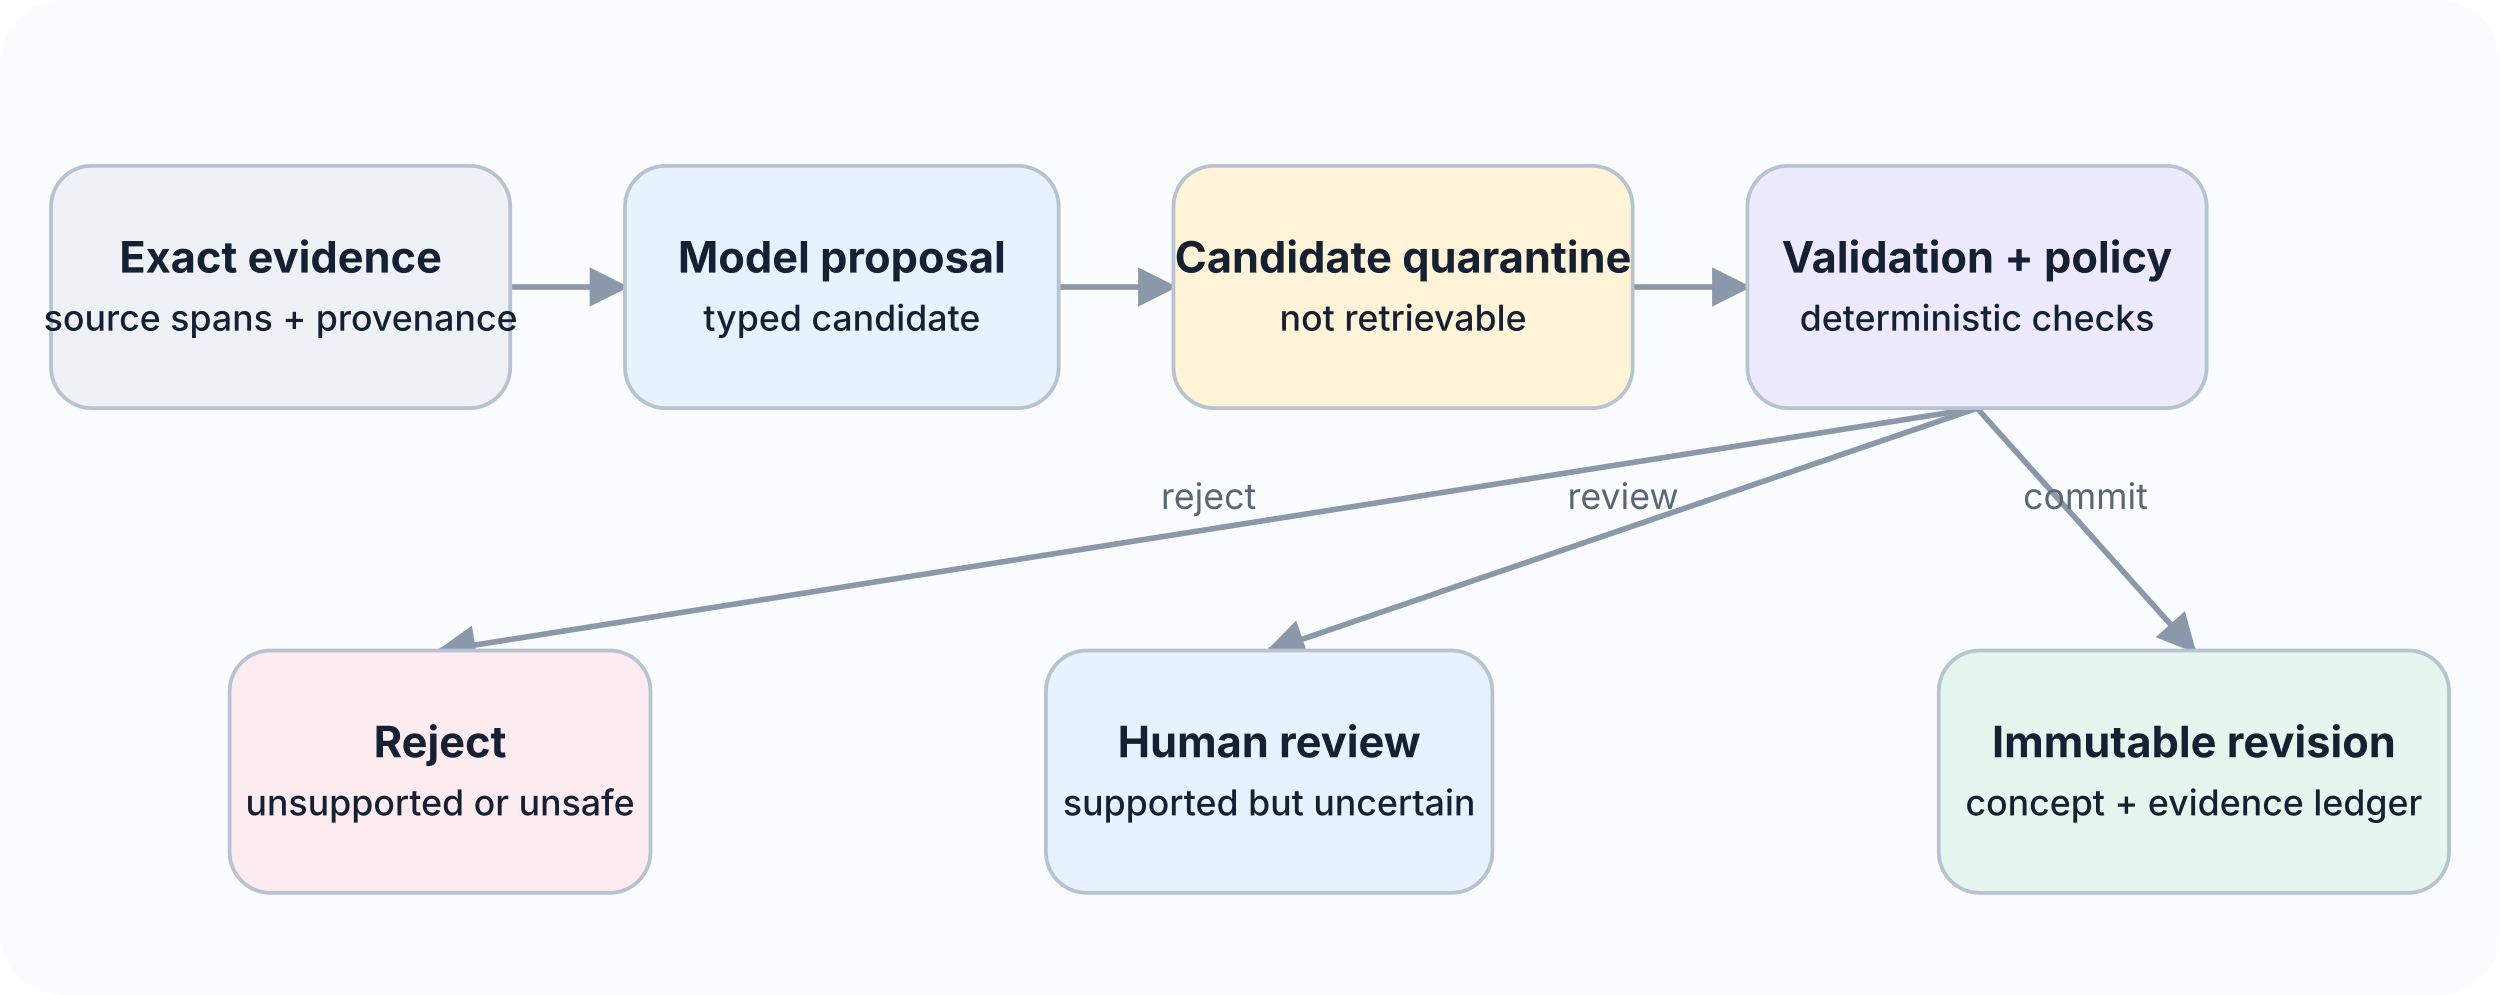
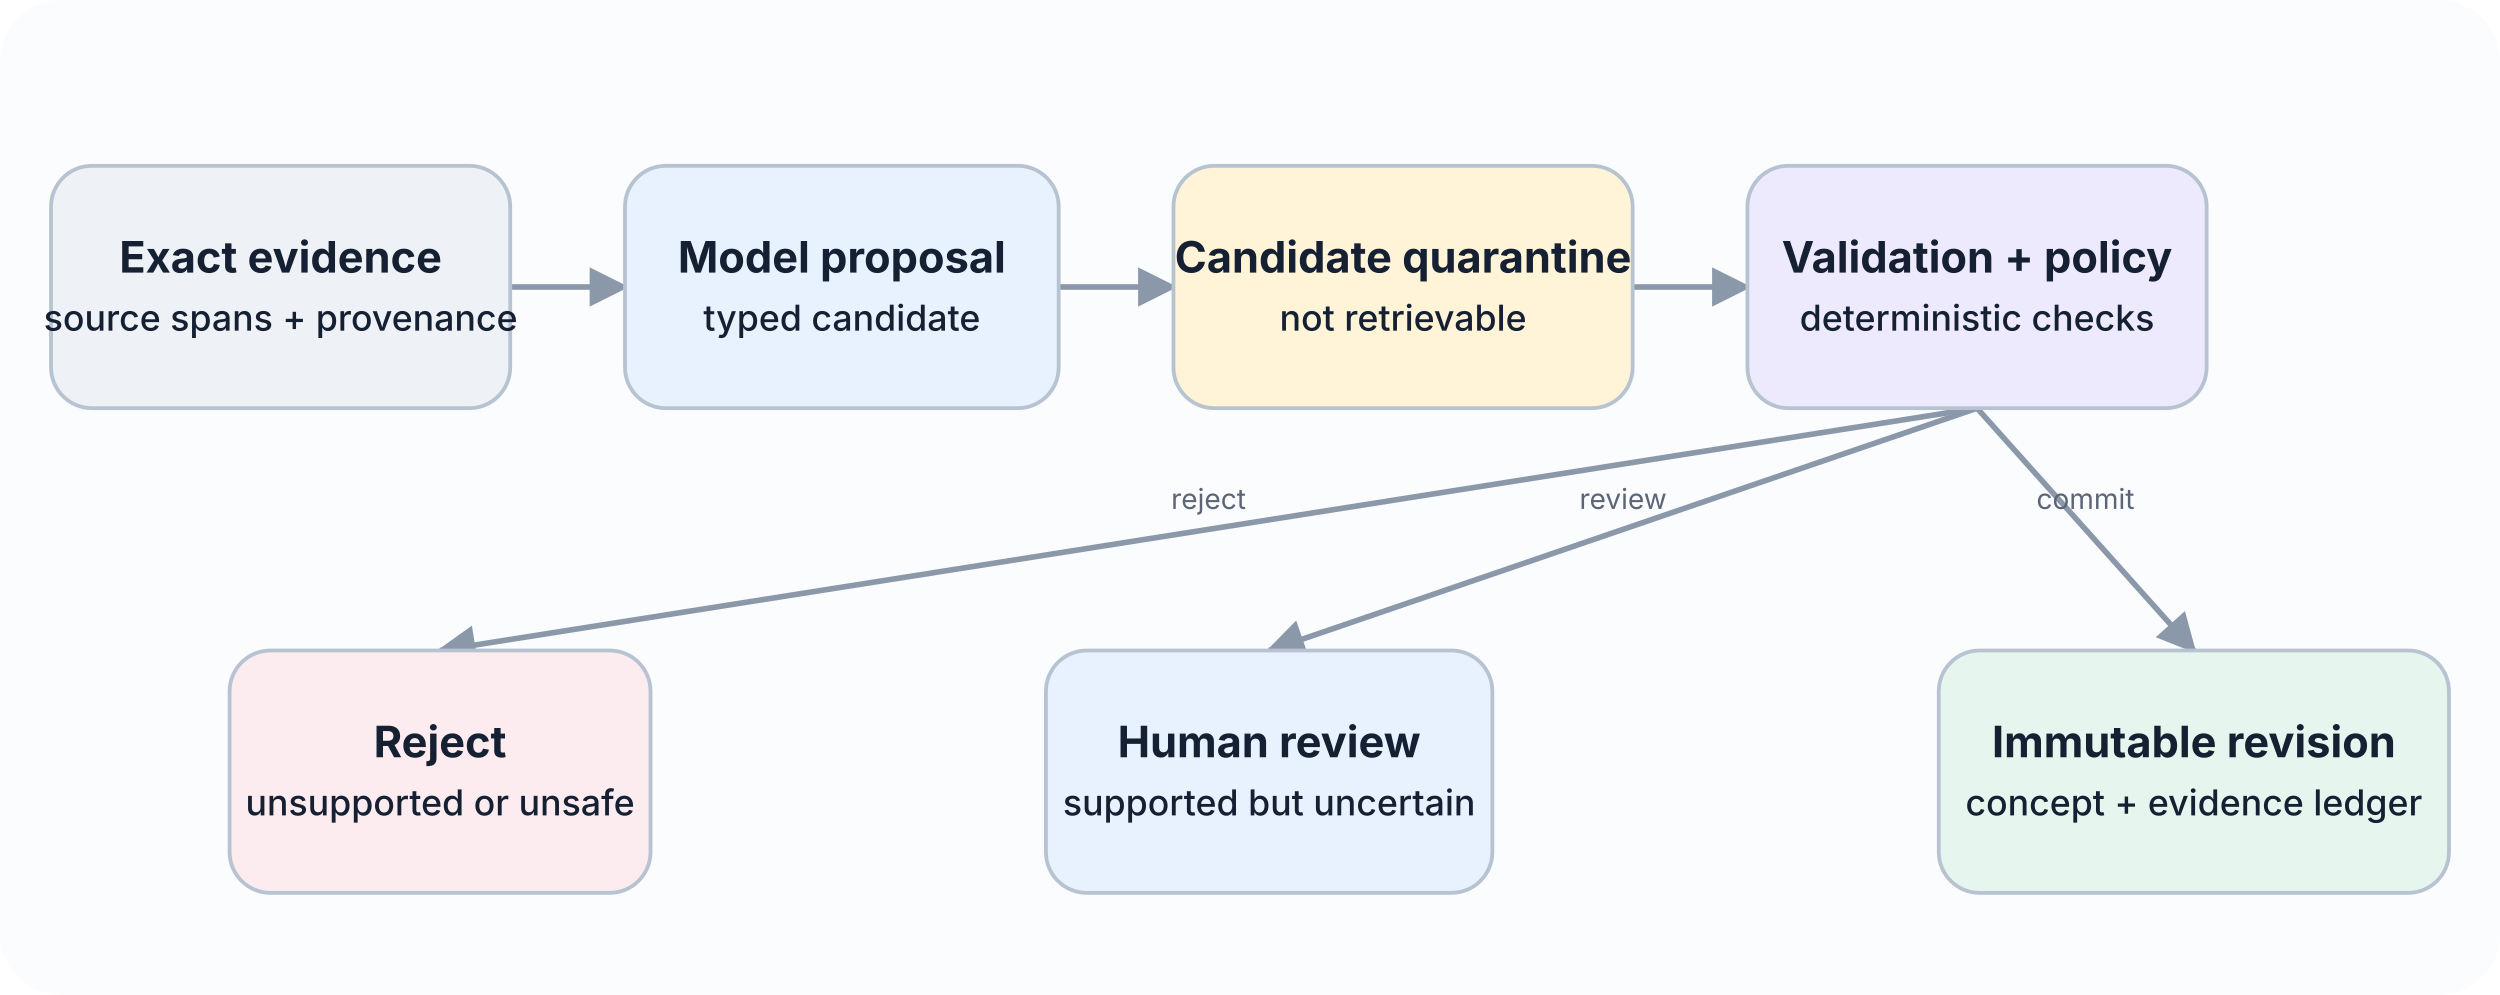
<svg xmlns="http://www.w3.org/2000/svg" viewBox="0 0 980 390" role="img" aria-labelledby="title desc">
  <defs>
    <marker id="arrow" viewBox="0 0 10 10" refX="9" refY="5" markerWidth="7" markerHeight="7" orient="auto-start-reverse">
      <path d="M 0 0 L 10 5 L 0 10 z" fill="#8A98AA" />
    </marker>
  </defs>
  <rect width="100%" height="100%" rx="24" fill="#FBFCFE" />
  <line x1="200" y1="112.5" x2="245" y2="112.5" stroke="#8A98AA" stroke-width="2.2" marker-end="url(#arrow)" />
  <line x1="415" y1="112.5" x2="460" y2="112.5" stroke="#8A98AA" stroke-width="2.2" marker-end="url(#arrow)" />
  <line x1="640" y1="112.5" x2="685" y2="112.5" stroke="#8A98AA" stroke-width="2.2" marker-end="url(#arrow)" />
  <line x1="775" y1="160" x2="860" y2="255" stroke="#8A98AA" stroke-width="2.2" marker-end="url(#arrow)" />
-   <text x="817.5" y="199.5" text-anchor="middle" font-family="-apple-system, BlinkMacSystemFont, Segoe UI, sans-serif" font-size="14" fill="#5B6575">commit</text>
+   <text x="817.5" y="199.5" text-anchor="middle" font-family="-apple-system, BlinkMacSystemFont, Segoe UI, sans-serif" font-size="11" fill="#5B6575">commit</text>
  <line x1="775" y1="160" x2="497.5" y2="255" stroke="#8A98AA" stroke-width="2.2" marker-end="url(#arrow)" />
-   <text x="636.25" y="199.5" text-anchor="middle" font-family="-apple-system, BlinkMacSystemFont, Segoe UI, sans-serif" font-size="14" fill="#5B6575">review</text>
+   <text x="636.25" y="199.5" text-anchor="middle" font-family="-apple-system, BlinkMacSystemFont, Segoe UI, sans-serif" font-size="11" fill="#5B6575">review</text>
  <line x1="775" y1="160" x2="172.5" y2="255" stroke="#8A98AA" stroke-width="2.2" marker-end="url(#arrow)" />
-   <text x="473.75" y="199.5" text-anchor="middle" font-family="-apple-system, BlinkMacSystemFont, Segoe UI, sans-serif" font-size="14" fill="#5B6575">reject</text>
+   <text x="473.75" y="199.5" text-anchor="middle" font-family="-apple-system, BlinkMacSystemFont, Segoe UI, sans-serif" font-size="11" fill="#5B6575">reject</text>
  <rect x="20" y="65" width="180" height="95" rx="16" fill="#EEF2F6" stroke="#B8C3D1" stroke-width="1.5" />
  <text x="110" y="100.5" dominant-baseline="middle" text-anchor="middle" font-family="-apple-system, BlinkMacSystemFont, Segoe UI, sans-serif" font-size="17" font-weight="700" fill="#162033">Exact evidence</text>
  <text x="110" y="124.5" dominant-baseline="middle" text-anchor="middle" font-family="-apple-system, BlinkMacSystemFont, Segoe UI, sans-serif" font-size="14" font-weight="500" fill="#162033">source spans + provenance</text>
  <rect x="245" y="65" width="170" height="95" rx="16" fill="#E8F2FF" stroke="#B8C3D1" stroke-width="1.5" />
  <text x="330" y="100.5" dominant-baseline="middle" text-anchor="middle" font-family="-apple-system, BlinkMacSystemFont, Segoe UI, sans-serif" font-size="17" font-weight="700" fill="#162033">Model proposal</text>
  <text x="330" y="124.5" dominant-baseline="middle" text-anchor="middle" font-family="-apple-system, BlinkMacSystemFont, Segoe UI, sans-serif" font-size="14" font-weight="500" fill="#162033">typed candidate</text>
  <rect x="460" y="65" width="180" height="95" rx="16" fill="#FFF4D8" stroke="#B8C3D1" stroke-width="1.5" />
  <text x="550" y="100.5" dominant-baseline="middle" text-anchor="middle" font-family="-apple-system, BlinkMacSystemFont, Segoe UI, sans-serif" font-size="17" font-weight="700" fill="#162033">Candidate quarantine</text>
  <text x="550" y="124.5" dominant-baseline="middle" text-anchor="middle" font-family="-apple-system, BlinkMacSystemFont, Segoe UI, sans-serif" font-size="14" font-weight="500" fill="#162033">not retrievable</text>
  <rect x="685" y="65" width="180" height="95" rx="16" fill="#EEEAFE" stroke="#B8C3D1" stroke-width="1.5" />
  <text x="775" y="100.5" dominant-baseline="middle" text-anchor="middle" font-family="-apple-system, BlinkMacSystemFont, Segoe UI, sans-serif" font-size="17" font-weight="700" fill="#162033">Validation + policy</text>
  <text x="775" y="124.5" dominant-baseline="middle" text-anchor="middle" font-family="-apple-system, BlinkMacSystemFont, Segoe UI, sans-serif" font-size="14" font-weight="500" fill="#162033">deterministic checks</text>
  <rect x="760" y="255" width="200" height="95" rx="16" fill="#E6F6EE" stroke="#B8C3D1" stroke-width="1.5" />
  <text x="860" y="290.5" dominant-baseline="middle" text-anchor="middle" font-family="-apple-system, BlinkMacSystemFont, Segoe UI, sans-serif" font-size="17" font-weight="700" fill="#162033">Immutable revision</text>
  <text x="860" y="314.5" dominant-baseline="middle" text-anchor="middle" font-family="-apple-system, BlinkMacSystemFont, Segoe UI, sans-serif" font-size="14" font-weight="500" fill="#162033">concept + evidence ledger</text>
  <rect x="410" y="255" width="175" height="95" rx="16" fill="#E8F2FF" stroke="#B8C3D1" stroke-width="1.5" />
  <text x="497.5" y="290.5" dominant-baseline="middle" text-anchor="middle" font-family="-apple-system, BlinkMacSystemFont, Segoe UI, sans-serif" font-size="17" font-weight="700" fill="#162033">Human review</text>
  <text x="497.5" y="314.5" dominant-baseline="middle" text-anchor="middle" font-family="-apple-system, BlinkMacSystemFont, Segoe UI, sans-serif" font-size="14" font-weight="500" fill="#162033">supported but uncertain</text>
  <rect x="90" y="255" width="165" height="95" rx="16" fill="#FDECEF" stroke="#B8C3D1" stroke-width="1.5" />
  <text x="172.5" y="290.5" dominant-baseline="middle" text-anchor="middle" font-family="-apple-system, BlinkMacSystemFont, Segoe UI, sans-serif" font-size="17" font-weight="700" fill="#162033">Reject</text>
  <text x="172.5" y="314.5" dominant-baseline="middle" text-anchor="middle" font-family="-apple-system, BlinkMacSystemFont, Segoe UI, sans-serif" font-size="14" font-weight="500" fill="#162033">unsupported or unsafe</text>
</svg>
